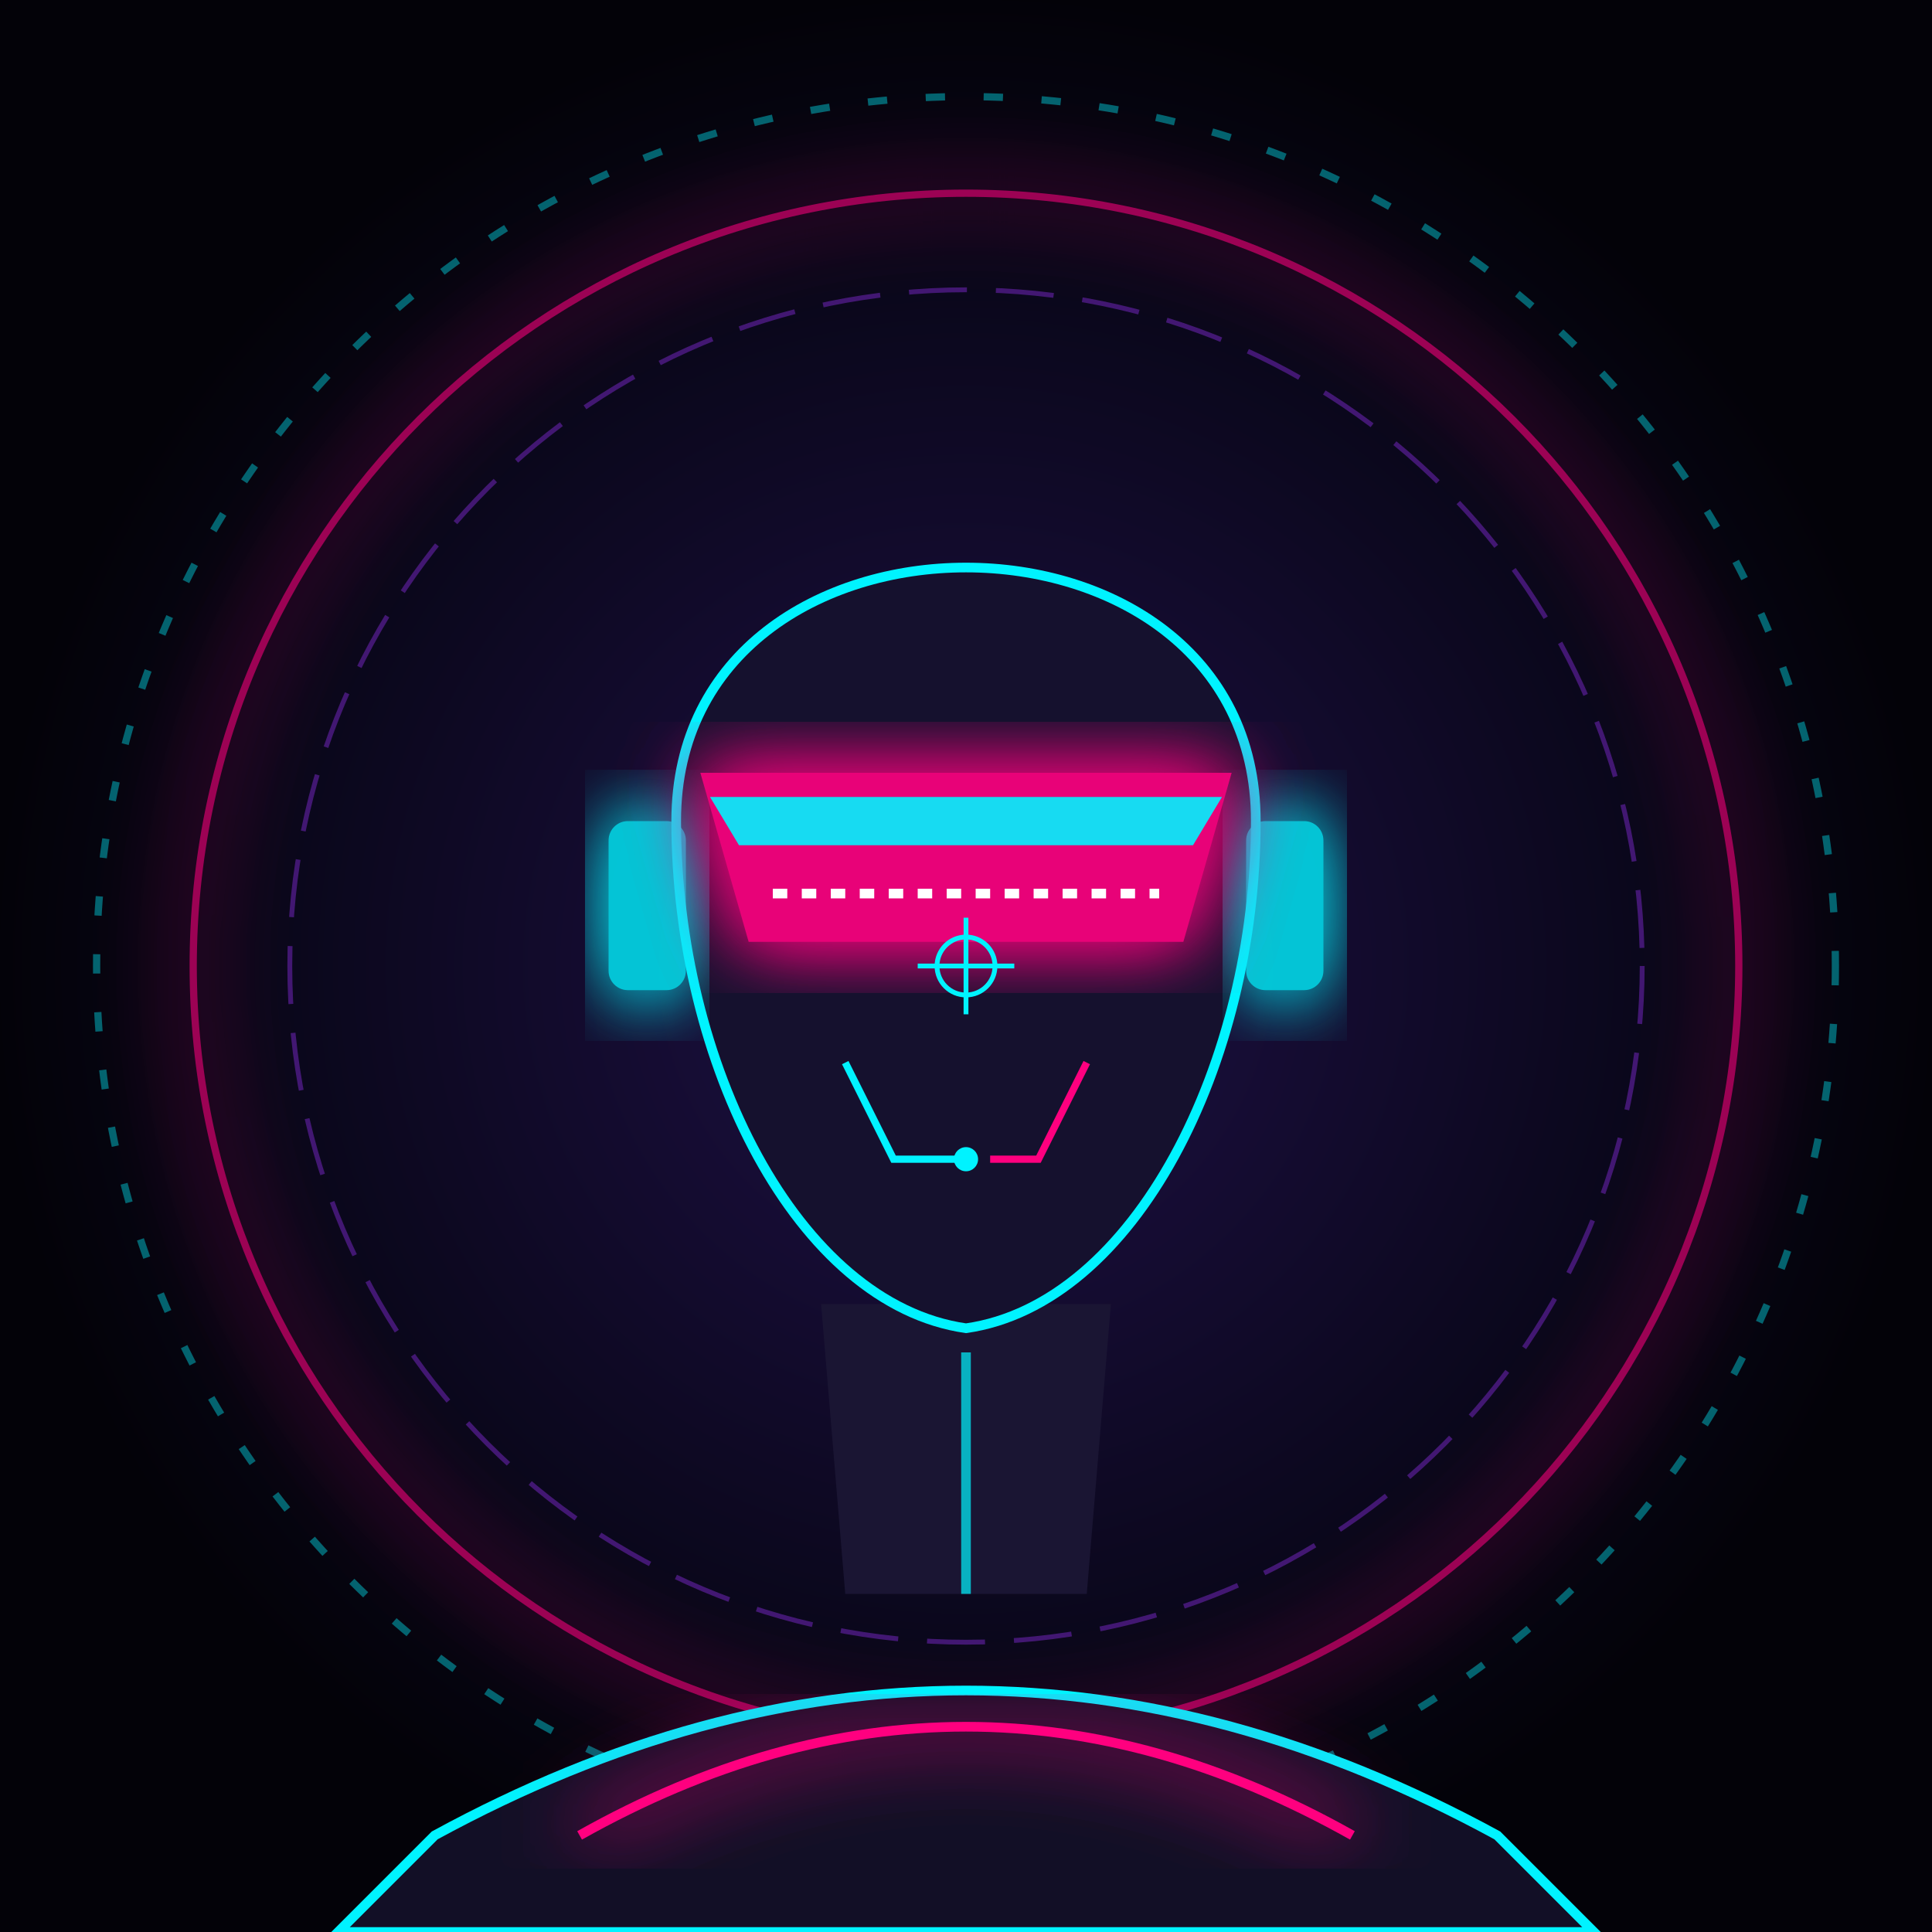
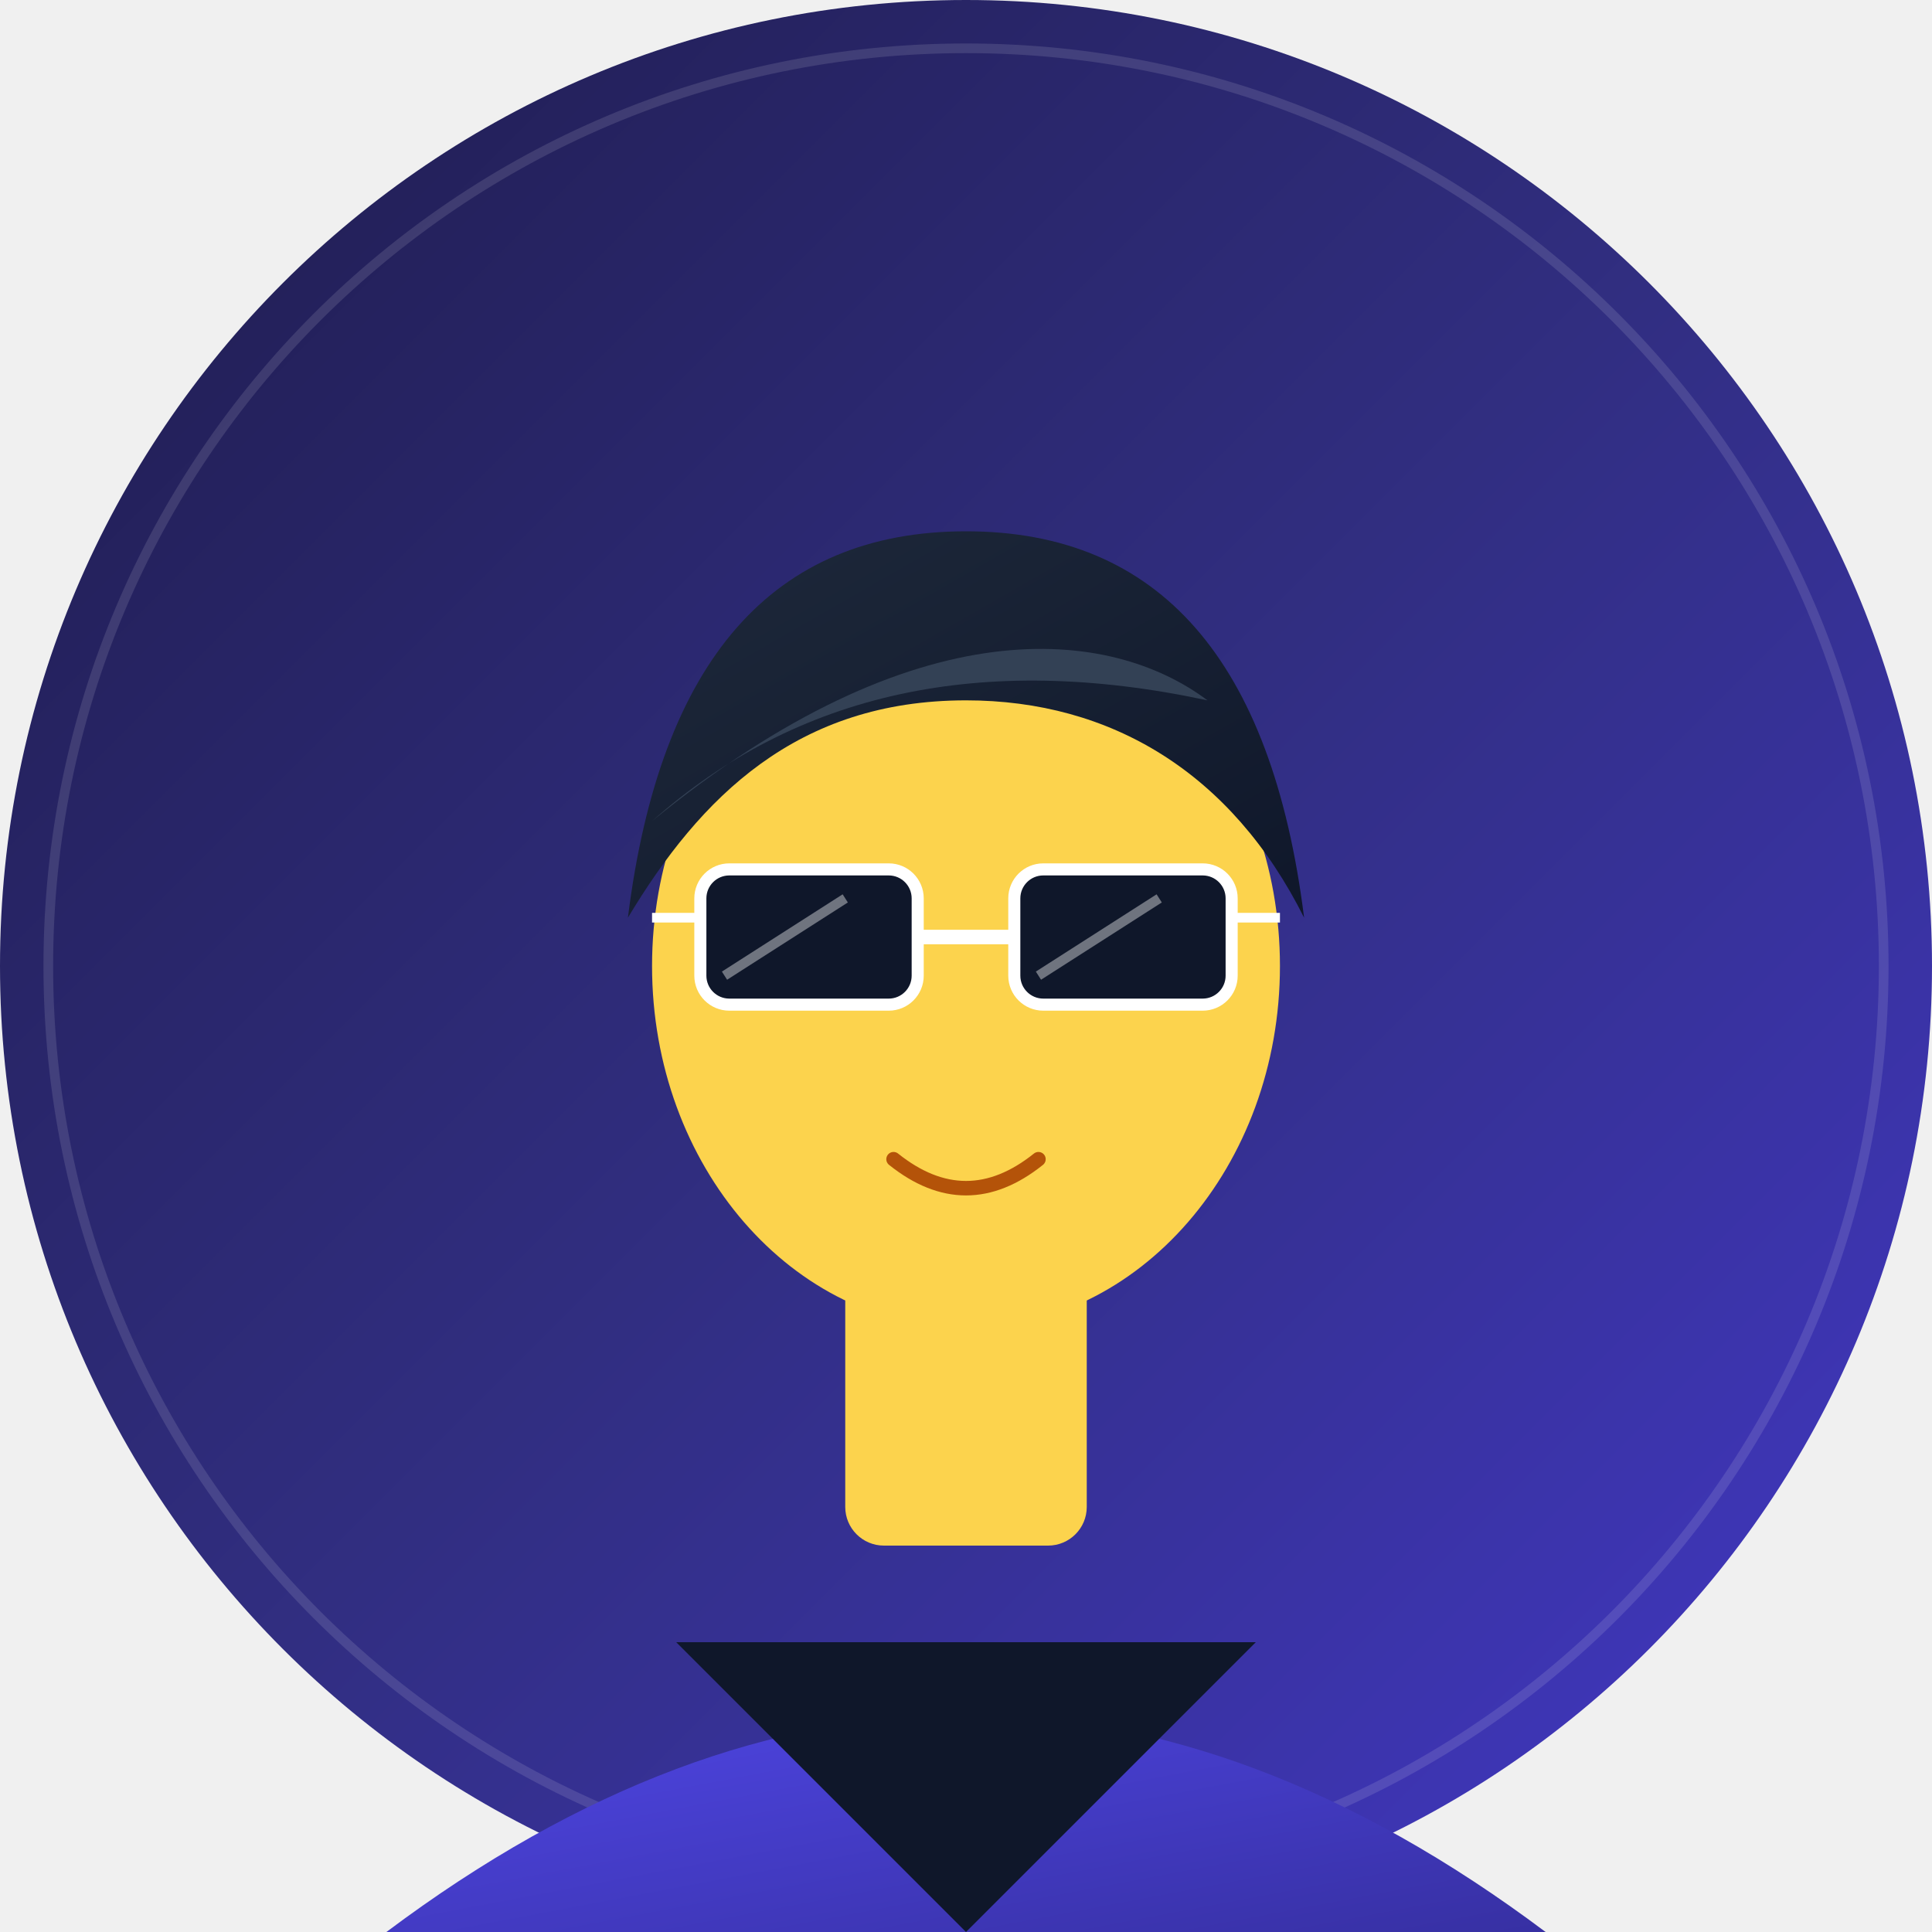
<svg xmlns="http://www.w3.org/2000/svg" viewBox="0 0 400 400" width="100%" height="100%">
  <defs>
-     <radialGradient id="bgGlow" cx="50%" cy="50%" r="50%">
-       <stop offset="0%" stop-color="#1f1147" />
-       <stop offset="70%" stop-color="#0a071b" />
-       <stop offset="100%" stop-color="#030208" />
-     </radialGradient>
-     <linearGradient id="neonCyan" x1="0%" y1="0%" x2="100%" y2="100%">
-       <stop offset="0%" stop-color="#00f3ff" />
-       <stop offset="100%" stop-color="#0066ff" />
+     <linearGradient id="bgGrad" x1="0%" y1="0%" x2="100%" y2="100%">
+       <stop offset="0%" stop-color="#1e1b4b" />
+       <stop offset="50%" stop-color="#312e81" />
+       <stop offset="100%" stop-color="#4338ca" />
    </linearGradient>
-     <linearGradient id="neonPink" x1="0%" y1="0%" x2="100%" y2="100%">
-       <stop offset="0%" stop-color="#ff007f" />
-       <stop offset="100%" stop-color="#7928ca" />
+     <linearGradient id="skinGrad" x1="0%" y1="0%" x2="100%" y2="100%">
+       <stop offset="0%" stop-color="#fcd34d" />
+       <stop offset="100%" stop-color="#f59e0b" />
    </linearGradient>
-     <filter id="cyberGlow" x="-30%" y="-30%" width="160%" height="160%">
-       <feGaussianBlur stdDeviation="8" result="blur" />
+     <linearGradient id="hairGrad" x1="0%" y1="0%" x2="100%" y2="100%">
+       <stop offset="0%" stop-color="#1e293b" />
+       <stop offset="100%" stop-color="#0f172a" />
+     </linearGradient>
+     <linearGradient id="jacketGrad" x1="0%" y1="0%" x2="100%" y2="100%">
+       <stop offset="0%" stop-color="#4f46e5" />
+       <stop offset="100%" stop-color="#3730a3" />
+     </linearGradient>
+     <filter id="softGlow">
+       <feGaussianBlur stdDeviation="10" result="blur" />
      <feMerge>
-         <feMergeNode in="blur" />
        <feMergeNode in="blur" />
        <feMergeNode in="SourceGraphic" />
      </feMerge>
    </filter>
  </defs>
-   <rect width="400" height="400" fill="url(#bgGlow)" />
-   <circle cx="200" cy="200" r="180" fill="none" stroke="#00f3ff" stroke-width="1.5" stroke-dasharray="4,8" opacity="0.4" />
-   <circle cx="200" cy="200" r="160" fill="none" stroke="#ff007f" stroke-width="1.5" opacity="0.6" filter="url(#cyberGlow)" />
-   <circle cx="200" cy="200" r="140" fill="none" stroke="#7928ca" stroke-width="1" stroke-dasharray="12,6" opacity="0.5" />
-   <path d="M 90 380 Q 200 320 310 380 L 330 400 L 70 400 Z" fill="#120f26" stroke="#00f3ff" stroke-width="2" />
-   <path d="M 120 380 Q 200 335 280 380" fill="none" stroke="#ff007f" stroke-width="2" filter="url(#cyberGlow)" />
-   <path d="M 170 270 L 230 270 L 225 330 L 175 330 Z" fill="#1a1533" />
-   <line x1="200" y1="280" x2="200" y2="330" stroke="#00f3ff" stroke-width="2" opacity="0.7" />
-   <path d="M 140 170 C 140 100 260 100 260 170 C 260 220 235 270 200 275 C 165 270 140 220 140 170 Z" fill="#15112e" stroke="#00f3ff" stroke-width="2" />
-   <rect x="126" y="170" width="16" height="35" rx="4" fill="#00f3ff" opacity="0.8" filter="url(#cyberGlow)" />
-   <rect x="258" y="170" width="16" height="35" rx="4" fill="#00f3ff" opacity="0.8" filter="url(#cyberGlow)" />
-   <path d="M 145 160 L 255 160 L 245 195 L 155 195 Z" fill="#ff007f" filter="url(#cyberGlow)" opacity="0.9" />
-   <path d="M 147 165 L 253 165 L 247 175 L 153 175 Z" fill="#00f3ff" opacity="0.9" />
-   <line x1="160" y1="185" x2="240" y2="185" stroke="#ffffff" stroke-width="2" stroke-dasharray="3,3" />
-   <path d="M 175 220 L 185 240 L 200 240" fill="none" stroke="#00f3ff" stroke-width="1.5" />
-   <circle cx="200" cy="240" r="2.5" fill="#00f3ff" />
-   <path d="M 225 220 L 215 240 L 205 240" fill="none" stroke="#ff007f" stroke-width="1.5" />
-   <circle cx="200" cy="200" r="6" fill="none" stroke="#00f3ff" stroke-width="1" />
-   <line x1="200" y1="190" x2="200" y2="210" stroke="#00f3ff" stroke-width="1" />
-   <line x1="190" y1="200" x2="210" y2="200" stroke="#00f3ff" stroke-width="1" />
+   <rect width="400" height="400" rx="200" fill="url(#bgGrad)" />
+   <circle cx="200" cy="200" r="190" fill="none" stroke="rgba(255,255,255,0.12)" stroke-width="2" />
+   <path d="M 80 400 Q 200 310 320 400 Z" fill="url(#jacketGrad)" />
+   <path d="M 140 340 L 200 400 L 260 340 Z" fill="#0f172a" />
+   <rect x="175" y="250" width="50" height="70" rx="8" fill="#fcd34d" />
+   <ellipse cx="200" cy="200" rx="65" ry="75" fill="#fcd34d" />
+   <path d="M 130 190 Q 140 110 200 110 Q 260 110 270 190 C 255 160 230 145 200 145 C 165 145 145 165 130 190 Z" fill="url(#hairGrad)" />
+   <path d="M 135 170 Q 180 130 250 145 C 230 130 190 125 135 170 Z" fill="#334155" />
+   <rect x="145" y="180" width="45" height="28" rx="6" fill="#0f172a" stroke="#ffffff" stroke-width="2.5" />
+   <rect x="210" y="180" width="45" height="28" rx="6" fill="#0f172a" stroke="#ffffff" stroke-width="2.5" />
+   <line x1="190" y1="194" x2="210" y2="194" stroke="#ffffff" stroke-width="3" />
+   <line x1="135" y1="190" x2="145" y2="190" stroke="#ffffff" stroke-width="2" />
+   <line x1="255" y1="190" x2="265" y2="190" stroke="#ffffff" stroke-width="2" />
+   <line x1="150" y1="202" x2="175" y2="186" stroke="rgba(255,255,255,0.4)" stroke-width="2" />
+   <line x1="215" y1="202" x2="240" y2="186" stroke="rgba(255,255,255,0.4)" stroke-width="2" />
+   <path d="M 185 240 Q 200 252 215 240" fill="none" stroke="#b45309" stroke-width="3" stroke-linecap="round" />
</svg>
